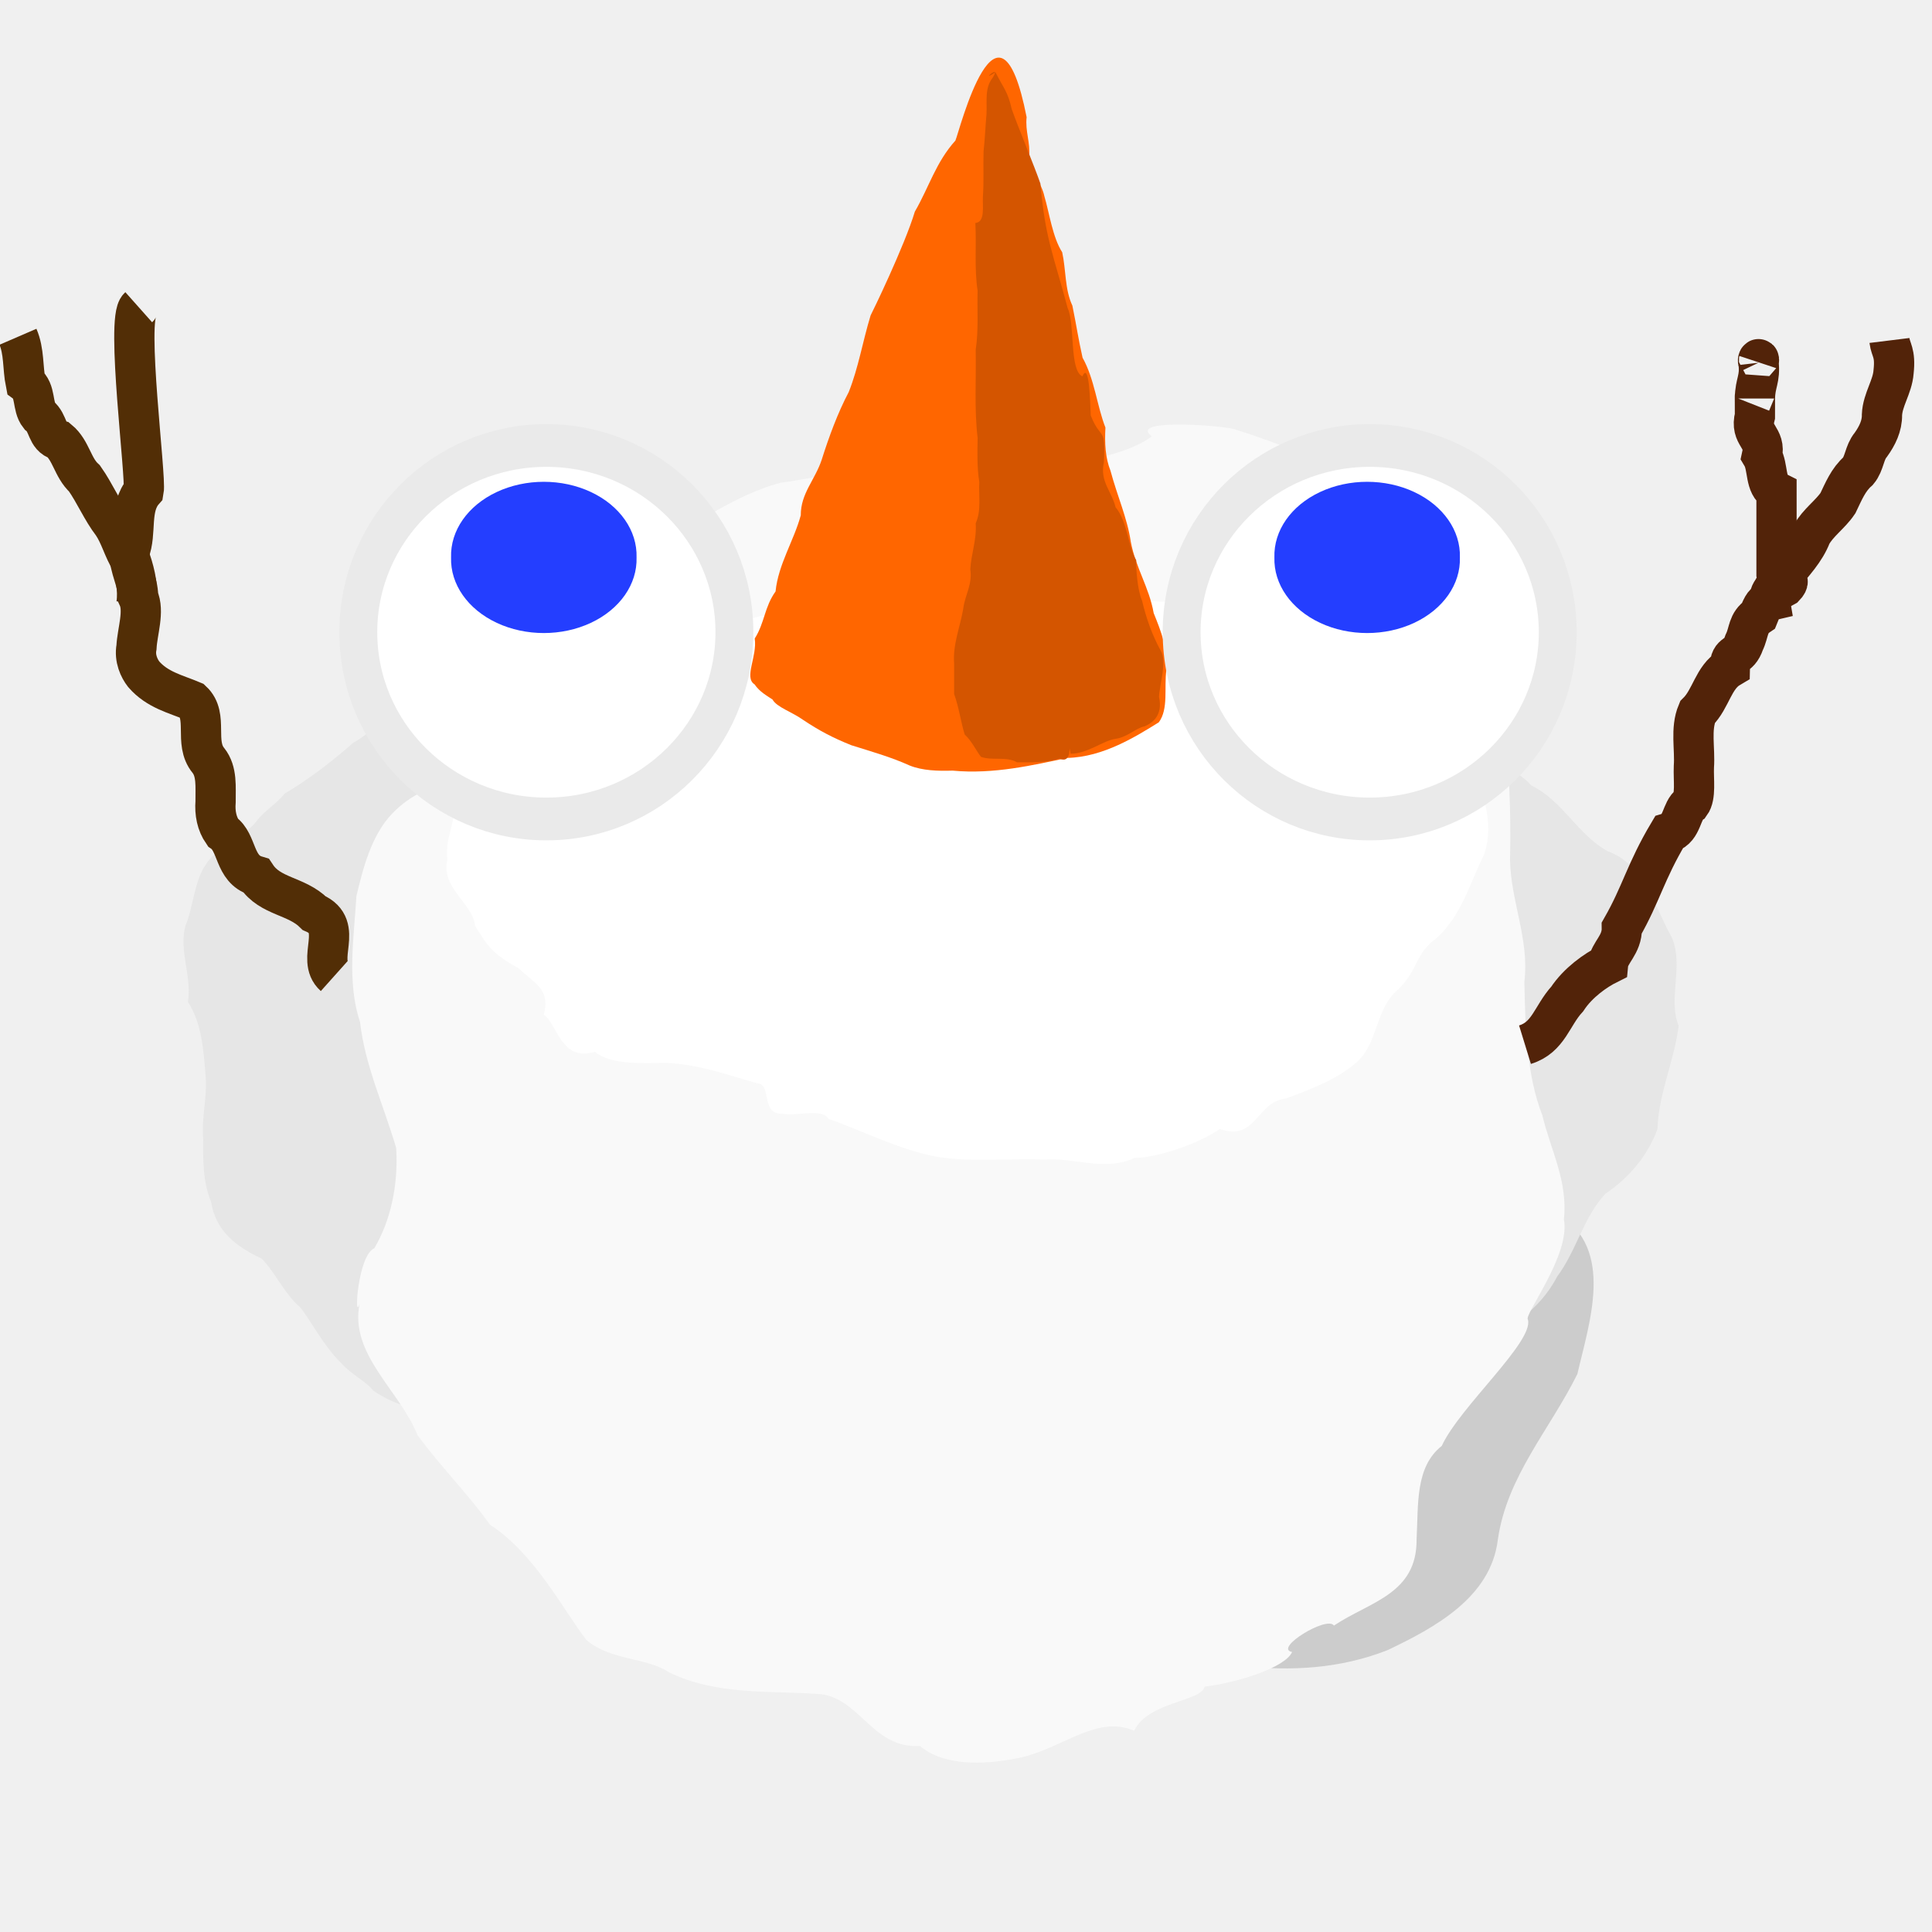
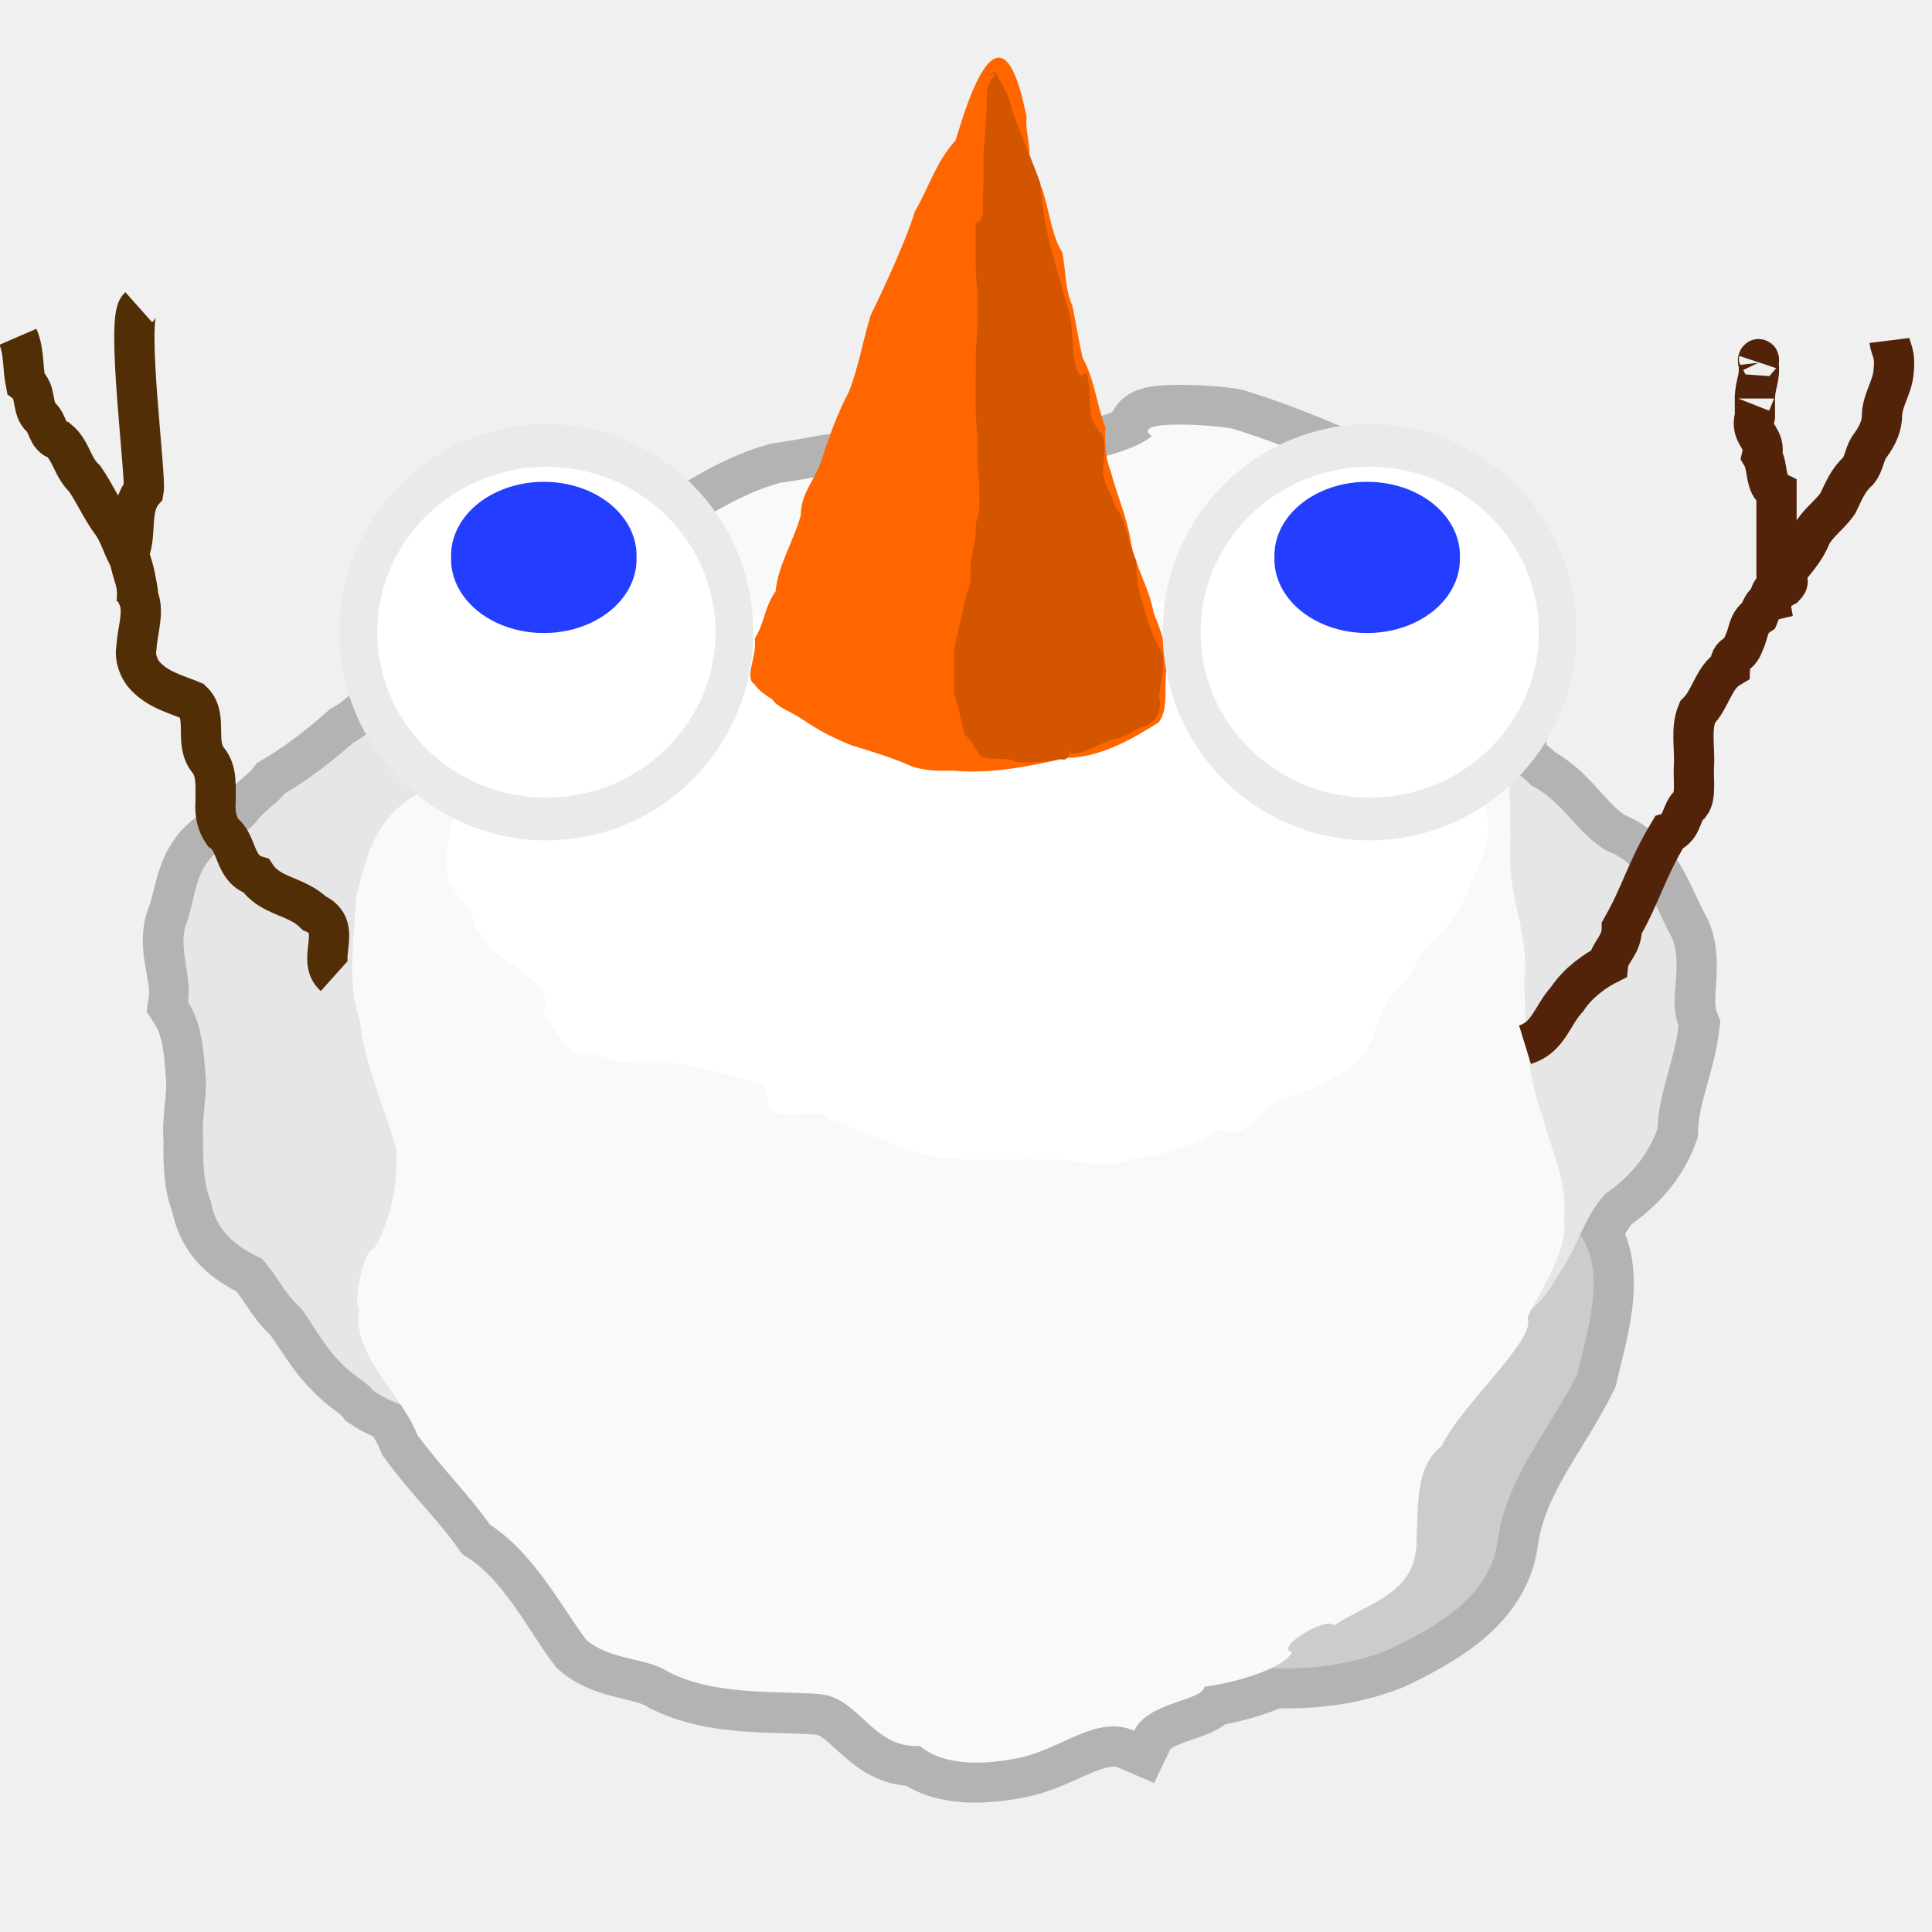
<svg xmlns="http://www.w3.org/2000/svg" xmlns:xlink="http://www.w3.org/1999/xlink" width="48" height="48" id="svg2" version="1.1">
  <defs id="defs4" />
  <g id="layer1" transform="translate(0,-1004.362)">
-     <path style="fill:none;stroke:#f9f9f9;stroke-opacity:1;stroke-width:2;stroke-miterlimit:4;stroke-dasharray:none;opacity:0" d="M 29.219 10.562 C 28.698 10.568 28.332 10.63 28.625 10.844 C 28.182 11.21 27.053 11.49 26.25 11.562 C 25.393 11.508 24.665 11.837 24.031 12 C 23.882 12 23.742 12 23.594 12 C 22.949 11.648 22.18 11.724 21.438 11.719 C 20.613 11.741 20.182 11.893 19.375 12 C 18.267 12.294 17.207 13.056 16.188 13.688 C 15.279 14.244 14.45 14.664 13.75 15.312 C 13.793 15.767 13.729 16.167 13.562 16.562 C 13.011 16.757 12.279 16.818 11.938 17.062 C 11.303 17.301 10.33 17.316 9.719 17.75 C 9.397 17.928 9.183 18.219 8.781 18.438 C 8.226 18.932 7.585 19.415 7.062 19.719 C 6.897 19.945 6.535 20.167 6.375 20.406 C 6.036 20.821 5.364 21.046 5.125 21.469 C 4.844 21.846 4.779 22.578 4.594 23 C 4.425 23.619 4.786 24.258 4.688 24.906 C 5.038 25.449 5.069 26.099 5.125 26.781 C 5.159 27.304 5.015 27.786 5.062 28.312 C 5.056 28.839 5.053 29.376 5.25 29.844 C 5.372 30.59 5.867 30.982 6.5 31.281 C 6.839 31.623 7.051 32.139 7.438 32.469 C 7.644 32.697 8.041 33.436 8.469 33.844 C 8.733 34.146 9.109 34.334 9.281 34.562 C 9.506 34.711 9.738 34.803 9.938 34.875 C 10.112 35.134 10.268 35.384 10.375 35.656 C 10.992 36.492 11.65 37.116 12.188 37.875 C 13.309 38.604 13.993 40.014 14.562 40.75 C 15.153 41.262 16.06 41.188 16.625 41.562 C 17.788 42.132 19.112 42.015 20.281 42.094 C 21.341 42.13 21.638 43.456 22.844 43.375 C 23.434 43.883 24.432 43.831 25.188 43.688 C 26.309 43.509 27.214 42.58 28.188 43 C 28.539 42.271 29.856 42.279 29.938 41.906 C 30.462 41.842 31.128 41.663 31.594 41.438 C 32.57 41.475 33.539 41.368 34.469 41 C 35.635 40.442 37.04 39.68 37.219 38.25 C 37.438 36.672 38.513 35.493 39.188 34.125 C 39.433 33.054 39.927 31.615 39.25 30.656 C 39.421 30.296 39.603 29.947 39.875 29.656 C 40.463 29.261 40.945 28.724 41.188 28.062 C 41.212 27.179 41.614 26.37 41.719 25.5 C 41.446 24.823 41.835 23.999 41.531 23.281 C 41.086 22.498 40.878 21.509 39.938 21.156 C 39.192 20.747 38.817 19.883 38.031 19.5 C 37.863 19.312 37.684 19.203 37.469 19.094 C 37.439 18.658 37.401 18.216 37.344 17.781 C 37.098 16.73 37.751 15.912 37.062 14.938 C 36.37 14.083 35.491 13.094 34.594 12.25 C 33.23 11.637 32.015 11.087 30.625 10.656 C 30.393 10.605 29.74 10.557 29.219 10.562 z " transform="translate(0,1004.362)" id="path2999" />
+     <path style="fill:none;stroke:#b3b3b3;stroke-opacity:1;stroke-width:2;stroke-miterlimit:4;stroke-dasharray:none;opacity:1" d="M 29.219 10.562 C 28.698 10.568 28.332 10.63 28.625 10.844 C 28.182 11.21 27.053 11.49 26.25 11.562 C 25.393 11.508 24.665 11.837 24.031 12 C 23.882 12 23.742 12 23.594 12 C 22.949 11.648 22.18 11.724 21.438 11.719 C 20.613 11.741 20.182 11.893 19.375 12 C 18.267 12.294 17.207 13.056 16.188 13.688 C 15.279 14.244 14.45 14.664 13.75 15.312 C 13.793 15.767 13.729 16.167 13.562 16.562 C 13.011 16.757 12.279 16.818 11.938 17.062 C 11.303 17.301 10.33 17.316 9.719 17.75 C 9.397 17.928 9.183 18.219 8.781 18.438 C 8.226 18.932 7.585 19.415 7.062 19.719 C 6.897 19.945 6.535 20.167 6.375 20.406 C 6.036 20.821 5.364 21.046 5.125 21.469 C 4.844 21.846 4.779 22.578 4.594 23 C 4.425 23.619 4.786 24.258 4.688 24.906 C 5.038 25.449 5.069 26.099 5.125 26.781 C 5.159 27.304 5.015 27.786 5.062 28.312 C 5.056 28.839 5.053 29.376 5.25 29.844 C 5.372 30.59 5.867 30.982 6.5 31.281 C 6.839 31.623 7.051 32.139 7.438 32.469 C 7.644 32.697 8.041 33.436 8.469 33.844 C 8.733 34.146 9.109 34.334 9.281 34.562 C 9.506 34.711 9.738 34.803 9.938 34.875 C 10.112 35.134 10.268 35.384 10.375 35.656 C 10.992 36.492 11.65 37.116 12.188 37.875 C 13.309 38.604 13.993 40.014 14.562 40.75 C 15.153 41.262 16.06 41.188 16.625 41.562 C 17.788 42.132 19.112 42.015 20.281 42.094 C 21.341 42.13 21.638 43.456 22.844 43.375 C 23.434 43.883 24.432 43.831 25.188 43.688 C 26.309 43.509 27.214 42.58 28.188 43 C 28.539 42.271 29.856 42.279 29.938 41.906 C 30.462 41.842 31.128 41.663 31.594 41.438 C 32.57 41.475 33.539 41.368 34.469 41 C 35.635 40.442 37.04 39.68 37.219 38.25 C 37.438 36.672 38.513 35.493 39.188 34.125 C 39.433 33.054 39.927 31.615 39.25 30.656 C 39.421 30.296 39.603 29.947 39.875 29.656 C 40.463 29.261 40.945 28.724 41.188 28.062 C 41.212 27.179 41.614 26.37 41.719 25.5 C 41.446 24.823 41.835 23.999 41.531 23.281 C 41.086 22.498 40.878 21.509 39.938 21.156 C 39.192 20.747 38.817 19.883 38.031 19.5 C 37.863 19.312 37.684 19.203 37.469 19.094 C 37.439 18.658 37.401 18.216 37.344 17.781 C 37.098 16.73 37.751 15.912 37.062 14.938 C 36.37 14.083 35.491 13.094 34.594 12.25 C 33.23 11.637 32.015 11.087 30.625 10.656 C 30.393 10.605 29.74 10.557 29.219 10.562 z " transform="translate(0,1004.362)" id="path2999" />
    <path style="fill:#cccccc;stroke:none" d="m 37.123,1032.222 c -0.422,-1.591 -2.092,-2.449 -2.532,-4.058 -0.718,-1.091 -1.986,-2.414 -3.377,-1.595 -1.602,0.761 -3.588,0.7 -4.906,2.019 -1.224,0.969 -2.496,1.862 -3.576,2.999 -1.027,1.432 -0.476,3.257 -0.11,4.811 0.175,1.584 -0.57,3.729 1.065,4.749 1.409,1.04 1.887,2.973 3.551,3.715 2.287,0.773 4.895,1.422 7.241,0.495 1.167,-0.558 2.554,-1.303 2.733,-2.732 0.219,-1.578 1.304,-2.76 1.978,-4.128 0.293,-1.278 0.936,-3.096 -0.476,-3.974 -0.721,-0.604 -1.364,-1.365 -1.591,-2.299 z" id="path3819" />
    <path style="fill:#e6e6e6;stroke:none" d="m 19.572,1026.477 c -0.136,-0.8 -0.754,-1.424 -1.263,-2.02 -0.406,-0.309 -0.785,-0.775 -0.884,-1.326 -0.265,-0.545 -0.61,-1.018 -0.878,-1.491 -0.197,-0.036 -0.467,-0.382 -0.575,-0.403 -0.373,-0.082 -1.142,-1.159 -1.125,-0.719 -0.212,0.033 -0.718,0.042 -0.959,0.275 -0.542,0.315 -1.528,0.34 -1.938,0.633 -0.635,0.238 -1.616,0.261 -2.228,0.695 -0.322,0.178 -0.545,0.476 -0.947,0.695 -0.555,0.494 -1.182,0.959 -1.705,1.263 -0.165,0.226 -0.538,0.453 -0.699,0.692 -0.339,0.414 -1.02,0.653 -1.259,1.076 -0.281,0.378 -0.319,1.093 -0.505,1.515 -0.168,0.619 0.162,1.246 0.063,1.894 0.35,0.543 0.386,1.197 0.442,1.879 0.034,0.523 -0.111,1.004 -0.063,1.53 -0.007,0.526 -0.005,1.078 0.192,1.546 0.122,0.746 0.627,1.122 1.26,1.421 0.339,0.342 0.561,0.87 0.947,1.2 0.207,0.228 0.592,0.978 1.02,1.386 0.264,0.302 0.639,0.469 0.81,0.698 0.496,0.328 0.973,0.467 1.237,0.426 0.762,0.253 1.477,0.472 2.298,0.585 0.539,0.141 1.1,0.134 1.663,0.126 0.377,-0.022 0.77,0.049 1.134,-0.05 0.452,-0.109 1.511,-0.355 2.064,-0.77 0.529,-0.439 1.346,-0.757 1.705,-1.389 0.244,-0.808 0.364,-1.64 0.764,-2.397 0.124,-0.778 0.75,-1.322 1.171,-1.954 0.493,-0.755 0.396,-1.744 0.653,-2.531 0.395,-0.773 -0.083,-1.345 -0.453,-1.881 -0.196,0.078 -0.155,-0.415 -0.178,-0.14 -0.276,-0.428 -0.675,-0.607 -1.01,-0.821 -0.228,-0.451 -0.349,-0.715 -0.442,-1.2 -0.325,0.09 -0.134,-0.276 -0.316,-0.442 z" id="path3816" />
    <path style="fill:#e6e6e6;stroke:none" d="m 33.817,1022.739 c 0.8,-0.137 1.636,-0.136 2.385,0.219 0.631,0.268 1.364,0.384 1.842,0.918 0.786,0.383 1.15,1.223 1.896,1.632 0.94,0.353 1.151,1.361 1.596,2.144 0.303,0.717 -0.104,1.519 0.169,2.195 -0.105,0.87 -0.5,1.681 -0.525,2.565 -0.243,0.661 -0.706,1.213 -1.294,1.608 -0.545,0.582 -0.715,1.408 -1.197,2.055 -0.615,1.183 -2.001,1.845 -3.309,1.75 -0.753,0.14 -1.496,0 -2.245,-0.117 -0.68,0.017 -1.387,0.262 -1.945,0.659 -0.791,0.199 -1.585,0.103 -2.288,-0.317 -0.711,-0.339 -1.842,-0.754 -1.548,-1.752 -0.229,-0.822 0.004,-1.575 -0.161,-2.354 0.041,-0.962 0.063,-1.889 0.259,-2.833 -0.221,-0.874 0.091,-1.696 0.34,-2.511 0.026,-0.782 0.118,-1.68 0.789,-2.197 0.466,-0.614 0.669,-1.44 1.38,-1.848 0.55,-0.466 1.243,-0.594 1.867,-0.913 0.657,-0.391 1.214,-0.966 1.992,-0.905 l -2e-4,2e-4 z" id="path3843" />
    <path style="fill:#f9f9f9;stroke:none" d="m 23.587,1016.356 c -0.645,-0.352 -1.416,-0.263 -2.159,-0.268 -0.824,0.022 -1.23,0.161 -2.037,0.268 -1.108,0.294 -2.195,1.065 -3.214,1.696 -0.909,0.556 -1.711,0.958 -2.411,1.607 0.107,1.121 -0.603,2.043 -1.25,2.857 -0.672,1.377 -1.849,1.096 -2.768,2.054 -0.533,0.555 -0.734,1.396 -0.893,2.054 -0.06,1.02 -0.241,2.148 0.089,3.125 0.129,1.113 0.59,2.071 0.899,3.136 0.057,0.931 -0.144,1.813 -0.542,2.489 -0.409,0.166 -0.515,1.848 -0.367,1.381 -0.257,1.256 1.012,2.172 1.438,3.262 0.618,0.835 1.262,1.465 1.8,2.224 1.121,0.729 1.827,2.129 2.397,2.865 0.59,0.512 1.489,0.429 2.054,0.804 1.163,0.57 2.497,0.457 3.667,0.536 1.06,0.036 1.36,1.374 2.566,1.292 0.59,0.507 1.585,0.465 2.341,0.321 1.122,-0.178 2.008,-1.118 2.981,-0.698 0.352,-0.729 1.668,-0.721 1.749,-1.094 0.807,-0.099 2.008,-0.473 2.175,-0.862 -0.472,-0.085 0.873,-0.911 1.039,-0.656 0.895,-0.598 2.064,-0.78 2.054,-2.143 0.046,-0.863 -0.039,-1.796 0.625,-2.321 0.443,-0.966 2.29,-2.588 2.141,-3.137 -0.111,-0.117 1.062,-1.604 0.894,-2.491 0.1,-0.959 -0.325,-1.704 -0.536,-2.586 -0.39,-1 -0.426,-2.189 -0.446,-3.32 0.125,-1.065 -0.339,-1.991 -0.357,-3.026 0.029,-1.208 -0.022,-2.386 -0.177,-3.565 -0.245,-1.051 0.419,-1.883 -0.27,-2.857 -0.693,-0.854 -1.586,-1.848 -2.484,-2.691 -1.364,-0.613 -2.555,-1.163 -3.945,-1.595 -0.464,-0.102 -2.61,-0.244 -2.024,0.183 -0.443,0.366 -1.558,0.637 -2.361,0.71 -0.857,-0.055 -1.589,0.284 -2.222,0.447 -0.149,-1e-4 -0.298,0 -0.446,-1e-4 z" id="path3031" />
    <path style="fill:#ffffff;stroke:none;stroke-width:1px;stroke-linecap:butt;stroke-linejoin:miter;stroke-opacity:1" d="m 10.985,1023.32 c 0.714,-0.698 1.662,-1.072 2.491,-1.645 0.449,-0.367 1.459,-0.183 1.423,-0.501 0.841,-0.222 1.887,-0.482 2.652,-1.01 0.781,-0.513 1.76,-0.421 2.525,-1.01 0.63,-0.213 1.013,-0.452 1.639,-0.505 0.843,6e-4 1.687,-8e-4 2.528,0 0.425,0.291 1.056,0.054 1.57,0.126 0.678,-0.143 1.515,0.223 1.916,0.422 -0.058,-0.114 1.001,0.213 1.439,0.083 0.437,0.255 1.049,0.071 1.568,0.126 0.707,-0.123 1.153,0.297 1.715,0.631 0.38,-0.171 1.168,0.618 0.868,0.445 0.886,0.544 1.585,0.816 2.289,1.512 0.554,0.224 0.798,0.539 0.884,1.2 0.318,0.768 0.661,1.579 0.379,2.399 -0.351,0.704 -0.556,1.508 -1.176,2.072 -0.556,0.413 -0.413,0.704 -0.926,1.25 -0.621,0.497 -0.507,1.359 -1.076,1.849 -0.475,0.416 -1.141,0.665 -1.747,0.89 -0.734,0.077 -0.73,1.076 -1.641,0.758 -0.61,0.419 -1.662,0.727 -2.115,0.717 -0.746,0.347 -1.47,-0.01 -2.236,0.04 -0.885,-0.033 -1.789,0.071 -2.656,-0.063 -0.92,-0.163 -1.879,-0.655 -2.715,-0.947 -0.153,-0.272 -0.775,-0.061 -1.134,-0.126 -0.575,0.018 -0.252,-0.727 -0.634,-0.758 -0.657,-0.175 -1.392,-0.465 -2.273,-0.508 -0.599,0.01 -1.389,0.052 -1.761,-0.275 -0.838,0.266 -0.932,-0.69 -1.269,-0.92 0.173,-0.65 -0.26,-0.789 -0.621,-1.151 -0.672,-0.362 -0.794,-0.586 -1.087,-1.056 -0.063,-0.571 -0.857,-0.944 -0.69,-1.642 -0.069,-0.657 0.275,-0.909 0.137,-1.637 -0.007,-0.271 -0.181,-0.512 -0.263,-0.764 z" id="path3870" />
    <path style="fill:#ff6600;stroke:none" d="m 23.739,1007.852 c -0.488,0.54 -0.658,1.161 -1.01,1.768 -0.258,0.857 -1.064,2.516 -1.099,2.578 -0.203,0.669 -0.299,1.289 -0.543,1.904 -0.274,0.517 -0.494,1.119 -0.672,1.682 -0.168,0.506 -0.522,0.835 -0.52,1.381 -0.171,0.629 -0.561,1.224 -0.626,1.891 -0.278,0.385 -0.27,0.781 -0.518,1.17 0.067,0.442 -0.275,0.97 -0.004,1.139 0.126,0.187 0.309,0.283 0.446,0.376 0.104,0.192 0.486,0.309 0.758,0.505 0.4,0.267 0.734,0.444 1.2,0.631 0.489,0.154 0.985,0.293 1.452,0.505 0.315,0.126 0.697,0.138 1.063,0.126 1.027,0.097 2.013,-0.14 2.851,-0.316 0.897,-0.019 1.721,-0.542 2.273,-0.884 0.247,-0.334 0.127,-0.857 0.189,-1.311 0.041,-0.512 -0.132,-0.947 -0.316,-1.403 -0.115,-0.645 -0.447,-1.123 -0.568,-1.768 -0.089,-0.597 -0.336,-1.136 -0.505,-1.768 -0.129,-0.322 -0.147,-0.689 -0.126,-1.073 -0.209,-0.531 -0.268,-1.2 -0.568,-1.736 -0.116,-0.519 -0.139,-0.736 -0.253,-1.294 -0.191,-0.404 -0.156,-0.885 -0.253,-1.326 -0.238,-0.366 -0.321,-0.984 -0.442,-1.389 -0.078,-0.358 -0.337,-0.591 -0.379,-0.991 0.033,-0.348 -0.102,-0.626 -0.063,-0.976 -0.697,-3.546 -1.674,0.37 -1.768,0.578 z" id="path3808" />
    <path transform="matrix(1.184,0,0,1.336364,19.9389,996.9276)" d="m 15.847,17.317 a 3.946,3.472 0 1 1 -7.892,0 3.946,3.472 0 1 1 7.892,0 z" id="path3829" style="fill:#ffffff;stroke:#eaeaea;stroke-width:0.795;stroke-miterlimit:4;stroke-opacity:1;stroke-dasharray:none" />
    <path transform="matrix(1.351852,0,0,1.351852,16.55528,998.2577)" d="m 14.584,14.76 a 1.705,1.357 0 1 1 -3.409,0 1.705,1.357 0 1 1 3.409,0 z" id="path3831" style="fill:#243eff;stroke:none;fill-opacity:1" />
    <path style="fill:#d45500;stroke:none" d="m 24.732,1006.157 c -0.427,0.284 0.17,-0.246 -0.071,0.138 -0.202,0.257 -0.135,0.571 -0.152,0.907 -0.028,0.306 -0.037,0.605 -0.073,0.92 -0.011,0.388 0.011,0.727 -0.016,1.125 -0.013,0.241 0.062,0.634 -0.188,0.655 0.032,0.558 -0.029,1.124 0.056,1.679 -0.013,0.491 0.027,0.989 -0.047,1.469 0.015,0.731 -0.039,1.468 0.048,2.192 -0.006,0.368 -0.017,0.74 0.041,1.094 -0.018,0.344 0.056,0.703 -0.089,1.027 0.028,0.405 -0.113,0.756 -0.134,1.143 0.056,0.392 -0.131,0.615 -0.179,1 -0.082,0.457 -0.26,0.876 -0.223,1.349 0,0.25 0,0.499 0,0.749 0.123,0.346 0.166,0.694 0.263,1.008 0.167,0.144 0.31,0.445 0.407,0.555 0.275,0.098 0.629,-0.018 0.893,0.134 0.359,0 0.731,0.015 1.053,-0.092 0.359,0.161 0.2,-0.515 0.279,-0.121 0.426,-6e-4 0.808,-0.329 1.116,-0.37 0.3,-0.043 0.501,-0.269 0.722,-0.31 0.186,-0.083 0.461,-0.262 0.357,-0.733 0.017,-0.329 0.205,-0.875 0.045,-1.143 -0.225,-0.411 -0.365,-0.822 -0.467,-1.251 -0.114,-0.247 -0.153,-0.825 -0.143,-0.999 -0.208,-0.345 -0.212,-0.957 -0.515,-1.319 -0.09,-0.386 -0.395,-0.642 -0.29,-1.108 0.05,-0.937 -0.069,-0.521 -0.326,-1.171 -0.014,-0.302 -0.033,-1.363 -0.207,-0.972 -0.328,-0.147 -0.18,-1.309 -0.366,-1.694 -0.345,-1.304 -0.559,-1.72 -0.677,-3.093 -0.14,-0.412 -0.572,-1.445 -0.714,-1.857 -0.098,-0.437 -0.198,-0.505 -0.402,-0.91 z" id="path3835" />
    <use x="0" y="0" xlink:href="#path3829" id="use3778" transform="translate(-20.45559,0)" width="48" height="48" />
    <use x="0" y="0" xlink:href="#path3831" id="use3780" transform="translate(-20.45559,0)" width="48" height="48" />
  </g>
  <g id="layer3" style="display:none">
    <g transform="matrix(0.9892975,0.1459128,-0.1459128,0.9892975,150.4374,-996.8586)" id="g3883">
      <path id="path3851" d="m 8.304,1028.612 c -0.473,-0.423 0.268,-1.229 -0.499,-1.564 -0.442,-0.44 -1.091,-0.4 -1.44,-0.926 -0.558,-0.167 -0.458,-0.828 -0.83,-1.082 -0.148,-0.214 -0.201,-0.473 -0.179,-0.761 -0.003,-0.365 0.041,-0.749 -0.179,-1.024 -0.366,-0.444 0.009,-1.096 -0.399,-1.477 -0.414,-0.175 -0.867,-0.272 -1.208,-0.665 -0.11,-0.142 -0.231,-0.39 -0.179,-0.672 0.019,-0.39 0.203,-0.892 0.042,-1.24 -0.006,-0.416 -0.218,-0.708 -0.221,-1.124 0.193,-0.485 -0.009,-1.102 0.357,-1.518 0.066,-0.348 -0.448,-4.274 -0.122,-4.564" style="fill:none;stroke:#522e06;stroke-width:1px;stroke-linecap:butt;stroke-linejoin:miter;stroke-opacity:1" />
      <path id="path3854" d="m 0.446,1012.729 c 0.157,0.363 0.116,0.767 0.192,1.148 0.264,0.195 0.153,0.578 0.338,0.809 0.239,0.189 0.174,0.524 0.485,0.613 0.308,0.255 0.341,0.68 0.639,0.951 0.256,0.363 0.425,0.779 0.697,1.133 0.191,0.282 0.268,0.625 0.451,0.91 0.115,0.345 0.194,0.713 0.142,1.078" style="fill:none;stroke:#522e06;stroke-width:1px;stroke-linecap:butt;stroke-linejoin:miter;stroke-opacity:1" />
    </g>
    <g transform="matrix(0.8002418,0.5138551,-0.4553748,0.9030108,471.2147,-922.7887)" id="g3887">
      <path id="path3860" d="m 37.888,1030.317 c 0.588,-0.181 0.664,-0.716 1.05,-1.137 0.269,-0.407 0.702,-0.71 1.015,-0.866 0.028,-0.287 0.349,-0.475 0.341,-0.9 0.488,-0.855 0.585,-1.388 1.165,-2.362 0.348,-0.106 0.304,-0.553 0.536,-0.714 0.143,-0.194 0.076,-0.598 0.089,-0.925 0.033,-0.451 -0.088,-0.935 0.087,-1.353 0.341,-0.335 0.393,-0.87 0.806,-1.113 0.008,-0.411 0.216,-0.206 0.357,-0.624 0.129,-0.266 0.08,-0.482 0.357,-0.669 0.105,-0.262 0.154,-0.336 0.28,-0.366 -0.05,-0.299 0.272,-0.295 0.166,-0.675 -5.13e-4,-0.679 6.94e-4,-1.362 0,-2.038 -0.298,-0.153 -0.197,-0.61 -0.362,-0.886 0.108,-0.484 -0.308,-0.484 -0.174,-0.992 0.002,-0.103 -0.003,-0.643 0,-0.442 0.006,-0.388 0.137,-0.474 0.089,-0.881 -0.045,-0.094 0.042,-0.138 0,-0.011" style="fill:none;stroke:#522309;stroke-width:1px;stroke-linecap:butt;stroke-linejoin:miter;stroke-opacity:1" />
      <path id="path3862" d="m 44.085,1018.976 c 0.005,-0.22 0.523,-0.314 0.249,-0.032 -0.243,0.151 -0.277,-0.203 -0.052,-0.258 0.263,-0.326 0.568,-0.636 0.718,-1.033 0.169,-0.308 0.471,-0.505 0.663,-0.791 0.138,-0.286 0.256,-0.583 0.502,-0.797 0.159,-0.19 0.153,-0.46 0.314,-0.651 0.158,-0.22 0.284,-0.469 0.278,-0.747 0.017,-0.377 0.261,-0.694 0.288,-1.064 0.054,-0.488 -0.072,-0.539 -0.102,-0.782" style="fill:none;stroke:#522309;stroke-width:1px;stroke-linecap:butt;stroke-linejoin:miter;stroke-opacity:1" />
    </g>
  </g>
  <g id="g3808" style="display:inline">
    <g id="g3810" transform="translate(0,-1004.362)">
      <path style="fill:none;stroke:#522e06;stroke-width:1px;stroke-linecap:butt;stroke-linejoin:miter;stroke-opacity:1" d="m 8.304,1028.612 c -0.473,-0.423 0.268,-1.229 -0.499,-1.564 -0.442,-0.44 -1.091,-0.4 -1.44,-0.926 -0.558,-0.167 -0.458,-0.828 -0.83,-1.082 -0.148,-0.214 -0.201,-0.473 -0.179,-0.761 -0.003,-0.365 0.041,-0.749 -0.179,-1.024 -0.366,-0.444 0.009,-1.096 -0.399,-1.477 -0.414,-0.175 -0.867,-0.272 -1.208,-0.665 -0.11,-0.142 -0.231,-0.39 -0.179,-0.672 0.019,-0.39 0.203,-0.892 0.042,-1.24 -0.006,-0.416 -0.218,-0.708 -0.221,-1.124 0.193,-0.485 -0.009,-1.102 0.357,-1.518 0.066,-0.348 -0.448,-4.274 -0.122,-4.564" id="path3812" />
      <path style="fill:none;stroke:#522e06;stroke-width:1px;stroke-linecap:butt;stroke-linejoin:miter;stroke-opacity:1" d="m 0.446,1012.729 c 0.157,0.363 0.116,0.767 0.192,1.148 0.264,0.195 0.153,0.578 0.338,0.809 0.239,0.189 0.174,0.524 0.485,0.613 0.308,0.255 0.341,0.68 0.639,0.951 0.256,0.363 0.425,0.779 0.697,1.133 0.191,0.282 0.268,0.625 0.451,0.91 0.115,0.345 0.194,0.713 0.142,1.078" id="path3814" />
    </g>
    <g id="g3816" transform="translate(0,-1004.362)">
      <path style="fill:none;stroke:#522309;stroke-width:1px;stroke-linecap:butt;stroke-linejoin:miter;stroke-opacity:1" d="m 37.888,1030.317 c 0.588,-0.181 0.664,-0.716 1.05,-1.137 0.269,-0.407 0.702,-0.71 1.015,-0.866 0.028,-0.287 0.349,-0.475 0.341,-0.9 0.488,-0.855 0.585,-1.388 1.165,-2.362 0.348,-0.106 0.304,-0.553 0.536,-0.714 0.143,-0.194 0.076,-0.598 0.089,-0.925 0.033,-0.451 -0.088,-0.935 0.087,-1.353 0.341,-0.335 0.393,-0.87 0.806,-1.113 0.008,-0.411 0.216,-0.206 0.357,-0.624 0.129,-0.266 0.08,-0.482 0.357,-0.669 0.105,-0.262 0.154,-0.336 0.28,-0.366 -0.05,-0.299 0.272,-0.295 0.166,-0.675 -5.13e-4,-0.679 6.94e-4,-1.362 0,-2.038 -0.298,-0.153 -0.197,-0.61 -0.362,-0.886 0.108,-0.484 -0.308,-0.484 -0.174,-0.992 0.002,-0.103 -0.003,-0.643 0,-0.442 0.006,-0.388 0.137,-0.474 0.089,-0.881 -0.045,-0.094 0.042,-0.138 0,-0.011" id="path3818" />
      <path style="fill:none;stroke:#522309;stroke-width:1px;stroke-linecap:butt;stroke-linejoin:miter;stroke-opacity:1" d="m 44.085,1018.976 c 0.005,-0.22 0.523,-0.314 0.249,-0.032 -0.243,0.151 -0.277,-0.203 -0.052,-0.258 0.263,-0.326 0.568,-0.636 0.718,-1.033 0.169,-0.308 0.471,-0.505 0.663,-0.791 0.138,-0.286 0.256,-0.583 0.502,-0.797 0.159,-0.19 0.153,-0.46 0.314,-0.651 0.158,-0.22 0.284,-0.469 0.278,-0.747 0.017,-0.377 0.261,-0.694 0.288,-1.064 0.054,-0.488 -0.072,-0.539 -0.102,-0.782" id="path3820" />
    </g>
  </g>
  <g id="layer2" style="display:none">
    <g transform="matrix(0.9342983,-0.3564921,0.3564921,0.9342983,-360.7911,-931.3475)" id="g3783">
      <path style="fill:none;stroke:#522e06;stroke-width:1px;stroke-linecap:butt;stroke-linejoin:miter;stroke-opacity:1" d="m 8.304,1028.612 c -0.473,-0.423 0.268,-1.229 -0.499,-1.564 -0.442,-0.44 -1.091,-0.4 -1.44,-0.926 -0.558,-0.167 -0.458,-0.828 -0.83,-1.082 -0.148,-0.214 -0.201,-0.473 -0.179,-0.761 -0.003,-0.365 0.041,-0.749 -0.179,-1.024 -0.366,-0.444 0.009,-1.096 -0.399,-1.477 -0.414,-0.175 -0.867,-0.272 -1.208,-0.665 -0.11,-0.142 -0.231,-0.39 -0.179,-0.672 0.019,-0.39 0.203,-0.892 0.042,-1.24 -0.006,-0.416 -0.218,-0.708 -0.221,-1.124 0.193,-0.485 -0.009,-1.102 0.357,-1.518 0.066,-0.348 -0.448,-4.274 -0.122,-4.564" id="path3785" />
      <path style="fill:none;stroke:#522e06;stroke-width:1px;stroke-linecap:butt;stroke-linejoin:miter;stroke-opacity:1" d="m 0.446,1012.729 c 0.157,0.363 0.116,0.767 0.192,1.148 0.264,0.195 0.153,0.578 0.338,0.809 0.239,0.189 0.174,0.524 0.485,0.613 0.308,0.255 0.341,0.68 0.639,0.951 0.256,0.363 0.425,0.779 0.697,1.133 0.191,0.282 0.268,0.625 0.451,0.91 0.115,0.345 0.194,0.713 0.142,1.078" id="path3787" />
    </g>
    <g transform="matrix(0.9515291,-0.3075588,0.3075588,0.9515291,-315.2905,-946.2024)" id="g3789">
      <path style="fill:none;stroke:#522309;stroke-width:1px;stroke-linecap:butt;stroke-linejoin:miter;stroke-opacity:1" d="m 37.888,1030.317 c 0.588,-0.181 0.664,-0.716 1.05,-1.137 0.269,-0.407 0.702,-0.71 1.015,-0.866 0.028,-0.287 0.349,-0.475 0.341,-0.9 0.488,-0.855 0.585,-1.388 1.165,-2.362 0.348,-0.106 0.304,-0.553 0.536,-0.714 0.143,-0.194 0.076,-0.598 0.089,-0.925 0.033,-0.451 -0.088,-0.935 0.087,-1.353 0.341,-0.335 0.393,-0.87 0.806,-1.113 0.008,-0.411 0.216,-0.206 0.357,-0.624 0.129,-0.266 0.08,-0.482 0.357,-0.669 0.105,-0.262 0.154,-0.336 0.28,-0.366 -0.05,-0.299 0.272,-0.295 0.166,-0.675 -5.13e-4,-0.679 6.94e-4,-1.362 0,-2.038 -0.298,-0.153 -0.197,-0.61 -0.362,-0.886 0.108,-0.484 -0.308,-0.484 -0.174,-0.992 0.002,-0.103 -0.003,-0.643 0,-0.442 0.006,-0.388 0.137,-0.474 0.089,-0.881 -0.045,-0.094 0.042,-0.138 0,-0.011" id="path3791" />
      <path style="fill:none;stroke:#522309;stroke-width:1px;stroke-linecap:butt;stroke-linejoin:miter;stroke-opacity:1" d="m 44.085,1018.976 c 0.005,-0.22 0.523,-0.314 0.249,-0.032 -0.243,0.151 -0.277,-0.203 -0.052,-0.258 0.263,-0.326 0.568,-0.636 0.718,-1.033 0.169,-0.308 0.471,-0.505 0.663,-0.791 0.138,-0.286 0.256,-0.583 0.502,-0.797 0.159,-0.19 0.153,-0.46 0.314,-0.651 0.158,-0.22 0.284,-0.469 0.278,-0.747 0.017,-0.377 0.261,-0.694 0.288,-1.064 0.054,-0.488 -0.072,-0.539 -0.102,-0.782" id="path3793" />
    </g>
  </g>
</svg>
